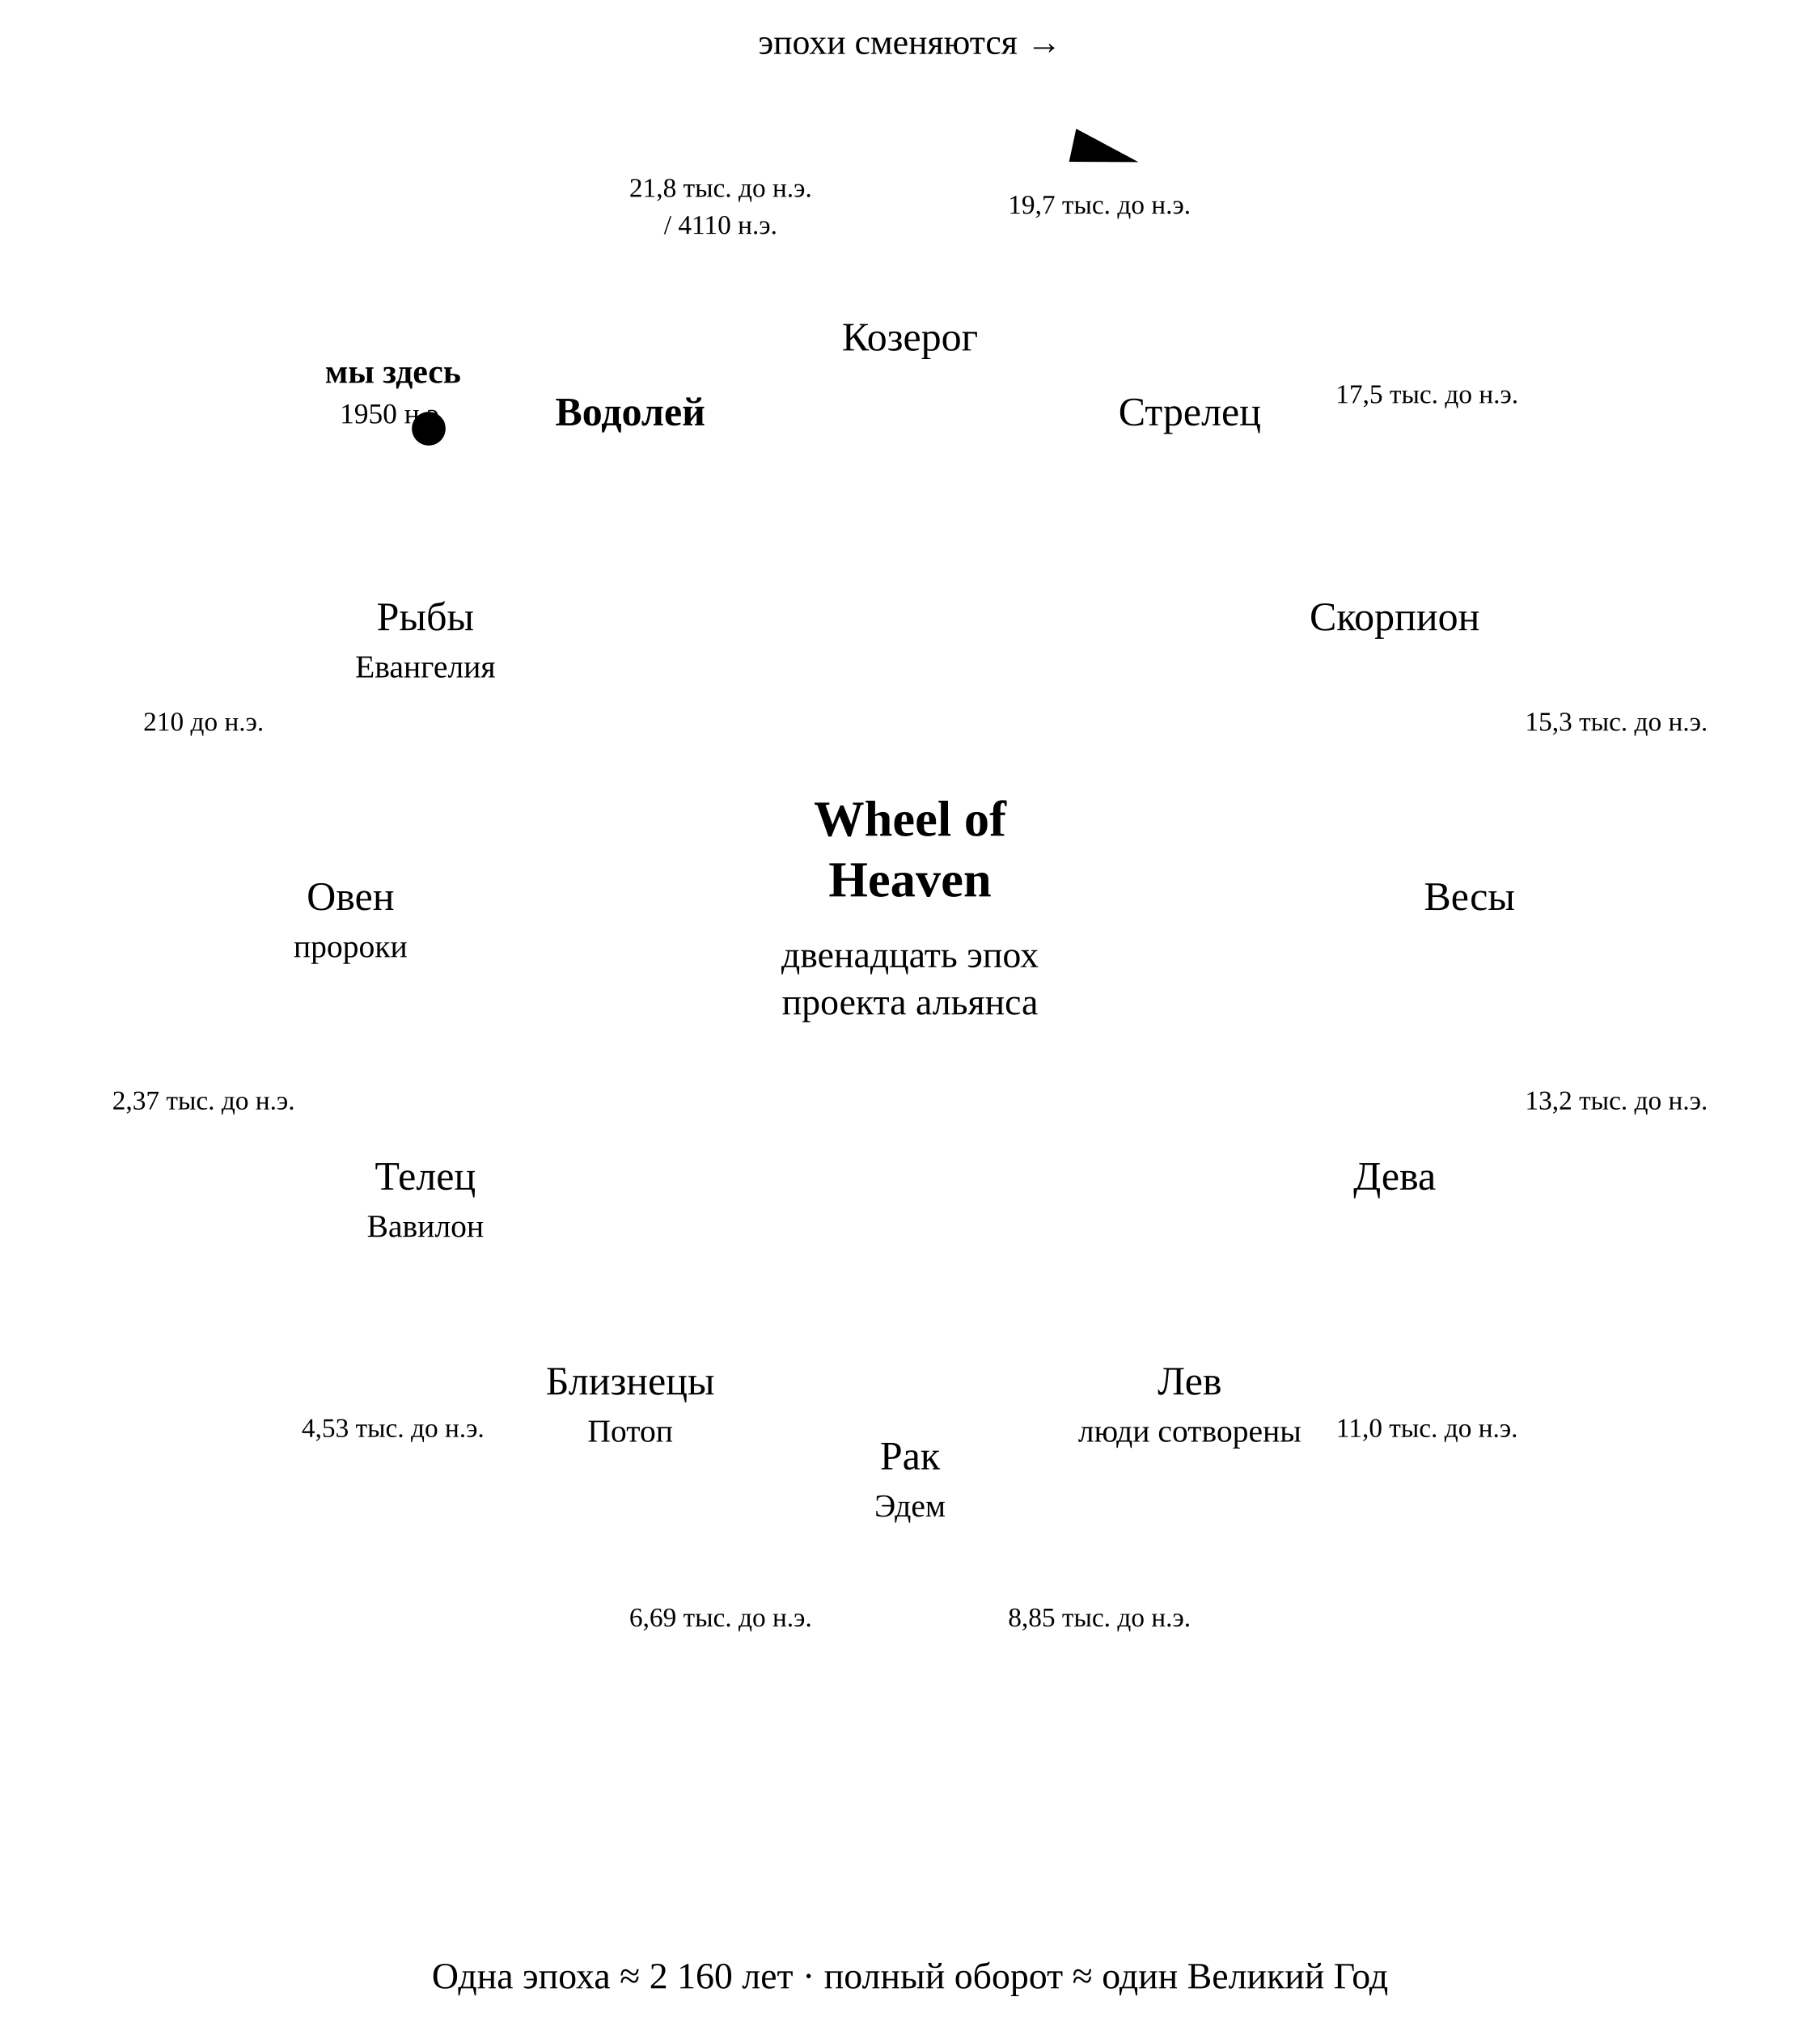
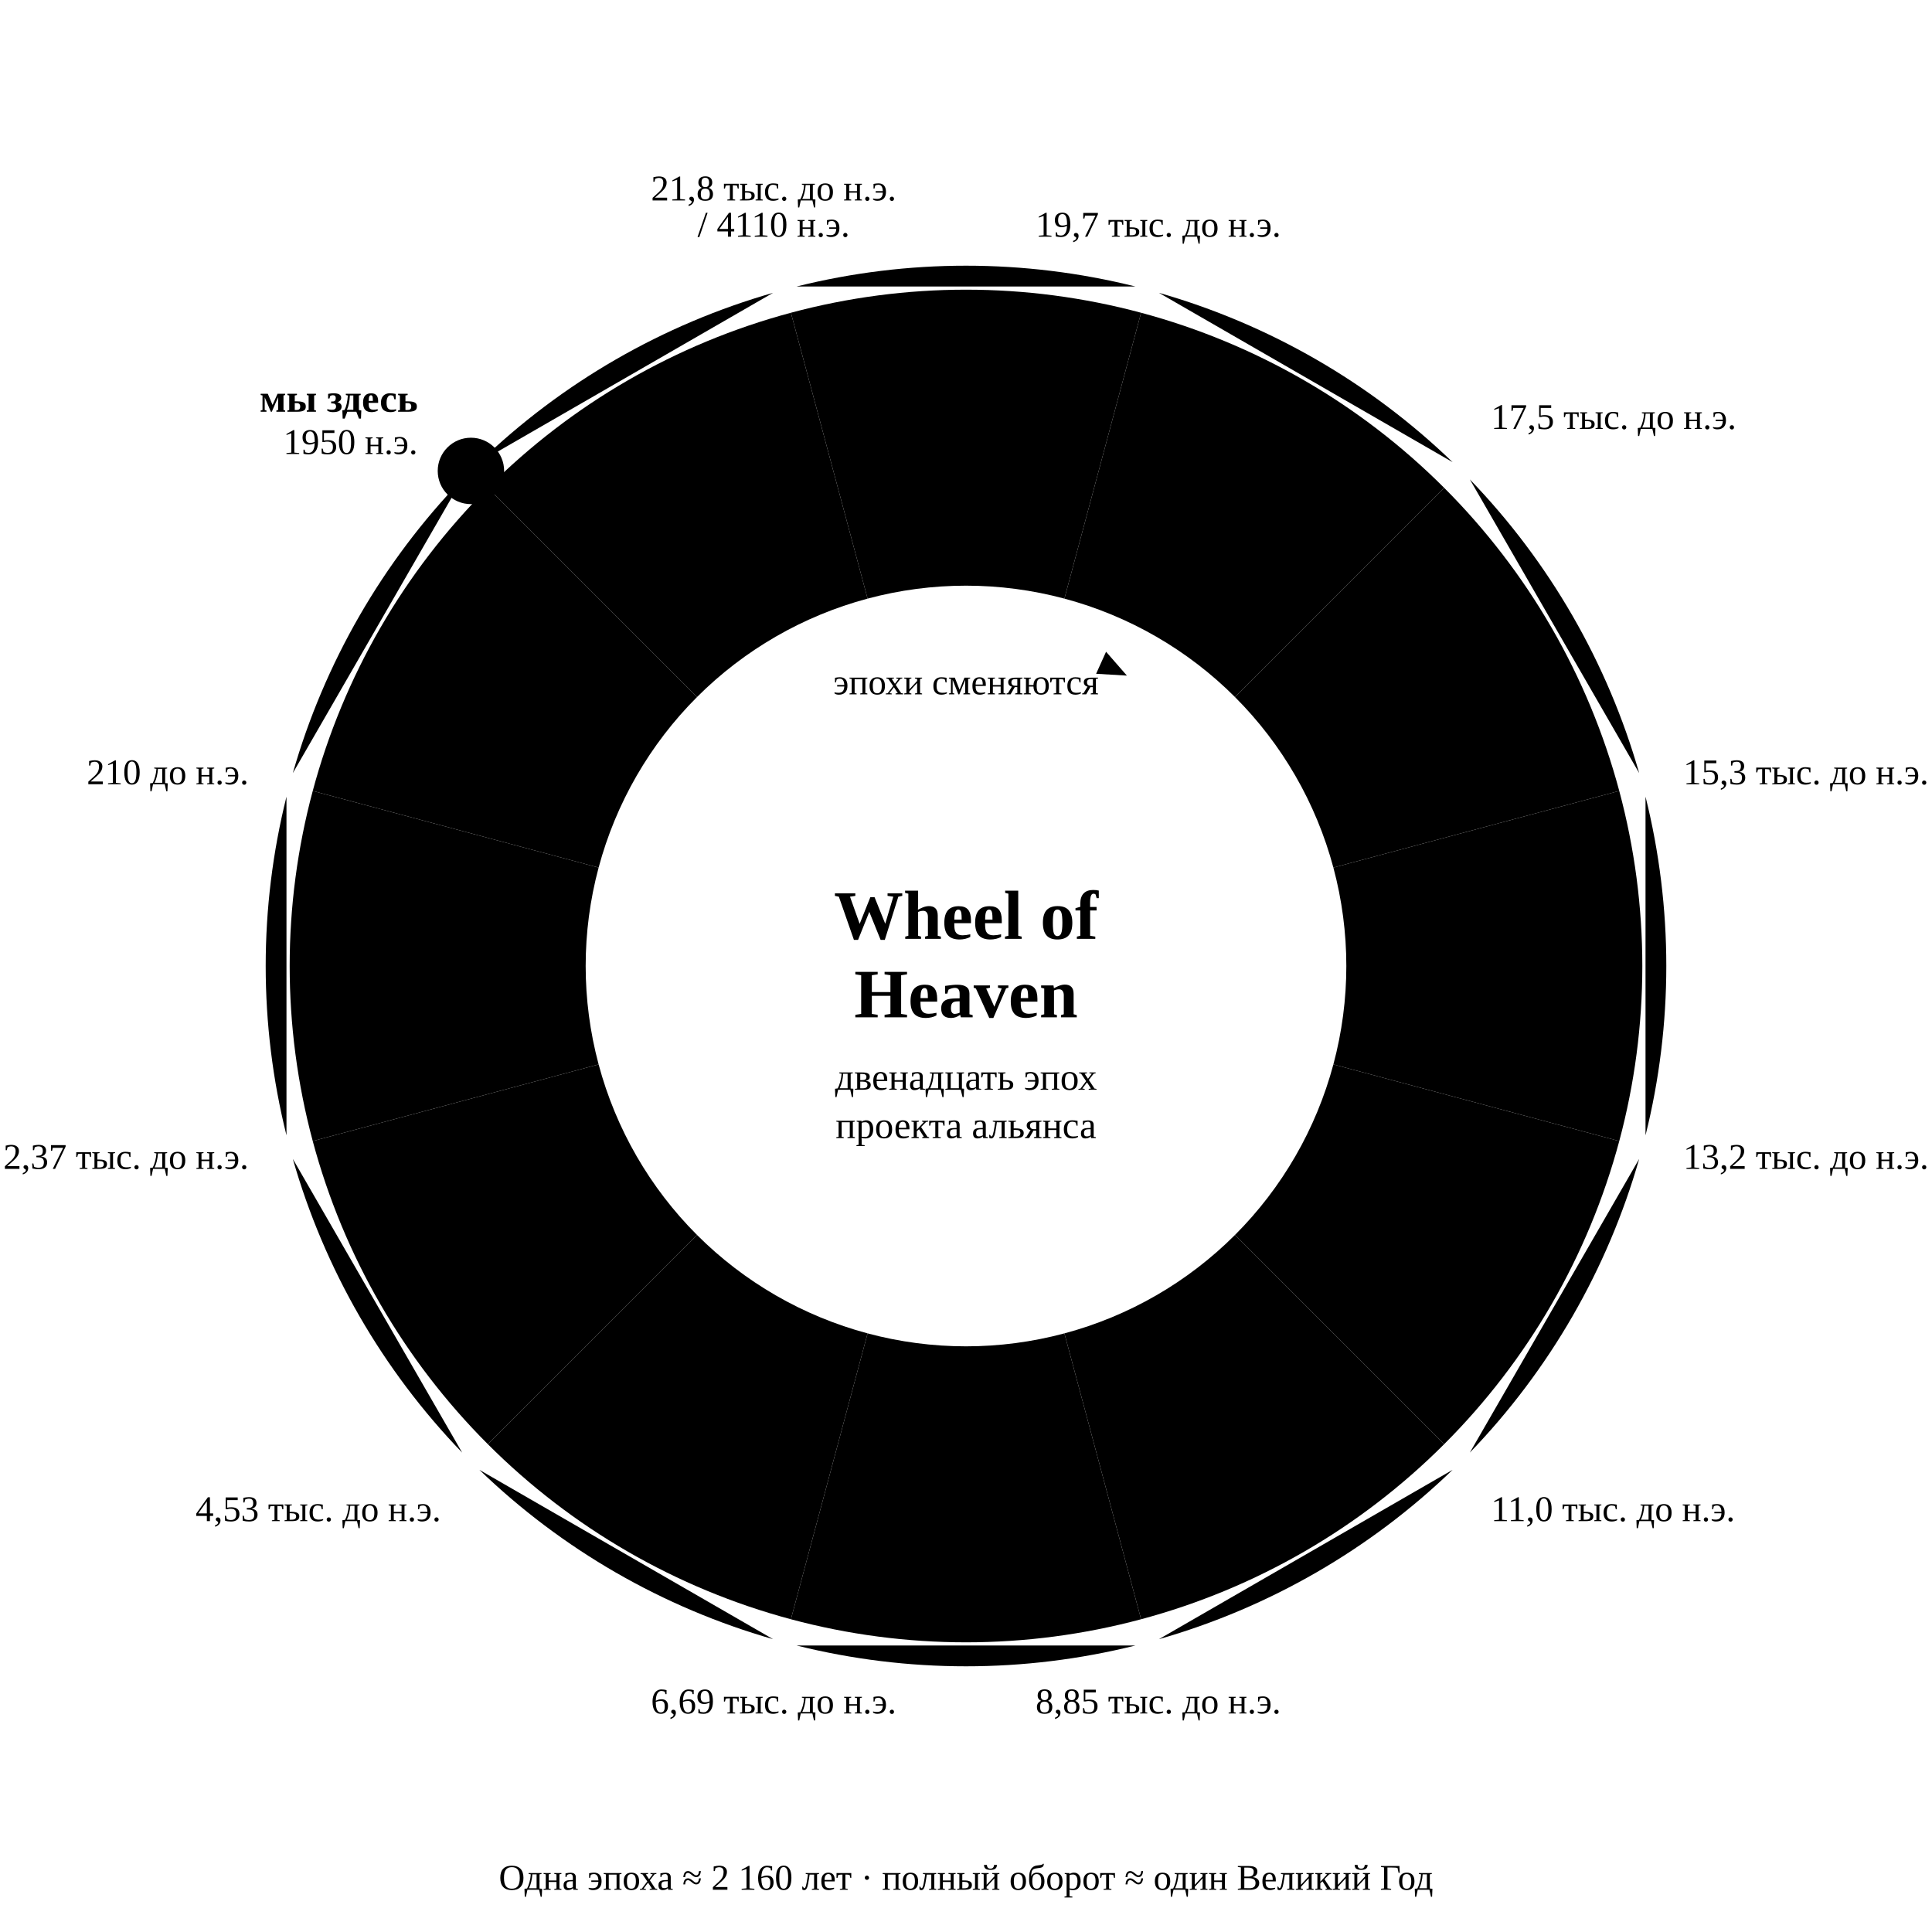
- <svg xmlns="http://www.w3.org/2000/svg" viewBox="0 0 540 600" role="img" aria-labelledby="wh-t wh-d">
-   <circle cx="270" cy="270" r="202" fill="none" class="dg-muted" stroke-width="1.5" />
-   <circle cx="270" cy="270" r="112" fill="none" class="dg-muted" stroke-width="1.5" />
-   <g class="dg-muted" stroke-width="1">
-     <line x1="299.0" y1="161.8" x2="322.3" y2="74.9" />
-     <line x1="349.2" y1="190.8" x2="412.8" y2="127.2" />
-     <line x1="378.2" y1="241.0" x2="465.1" y2="217.7" />
-     <line x1="378.2" y1="299.0" x2="465.1" y2="322.3" />
-     <line x1="349.2" y1="349.2" x2="412.8" y2="412.8" />
-     <line x1="299.0" y1="378.2" x2="322.3" y2="465.1" />
-     <line x1="241.0" y1="378.2" x2="217.7" y2="465.1" />
-     <line x1="190.8" y1="349.2" x2="127.2" y2="412.8" />
-     <line x1="161.8" y1="299.0" x2="74.9" y2="322.3" />
-     <line x1="161.8" y1="241.0" x2="74.9" y2="217.7" />
-     <line x1="190.8" y1="190.8" x2="127.2" y2="127.2" />
-     <line x1="241.0" y1="161.8" x2="217.7" y2="74.9" />
+ <svg xmlns="http://www.w3.org/2000/svg" viewBox="0 0 640 640" role="img" aria-labelledby="wh-t wh-d" class="dg dg--wheel">
+   <defs>
+     <symbol id="wh-z-capricorn" viewBox="0 0 24 24" fill="none" stroke="currentColor" stroke-width="1.7" stroke-linecap="round" stroke-linejoin="round">
+       <path d="M4 7 V17 M4 7 L9 13 L13 7 Q17 7 17 13 Q17 18 13 18 Q9 18 9 14" />
+     </symbol>
+     <symbol id="wh-z-sagittarius" viewBox="0 0 24 24" fill="none" stroke="currentColor" stroke-width="1.7" stroke-linecap="round" stroke-linejoin="round">
+       <line x1="5" y1="19" x2="19" y2="5" />
+       <polyline points="13 5 19 5 19 11" />
+       <line x1="9" y1="12" x2="12" y2="15" />
+     </symbol>
+     <symbol id="wh-z-scorpio" viewBox="0 0 24 24" fill="none" stroke="currentColor" stroke-width="1.7" stroke-linecap="round" stroke-linejoin="round">
+       <path d="M4 18 V7 L8 12 L12 7 V18 L16 12 V18 H21" />
+       <path d="M19 16 L21 18 L19 20" />
+     </symbol>
+     <symbol id="wh-z-libra" viewBox="0 0 24 24" fill="none" stroke="currentColor" stroke-width="1.7" stroke-linecap="round" stroke-linejoin="round">
+       <path d="M6 13 Q6 8 12 8 Q18 8 18 13" />
+       <line x1="3" y1="14" x2="21" y2="14" />
+       <line x1="3" y1="18" x2="21" y2="18" />
+     </symbol>
+     <symbol id="wh-z-virgo" viewBox="0 0 24 24" fill="none" stroke="currentColor" stroke-width="1.7" stroke-linecap="round" stroke-linejoin="round">
+       <path d="M5 19 V7 L9 13 L13 7 V19 Q15 14 18 14 Q21 14 19 19 Q17 22 15 19" />
+     </symbol>
+     <symbol id="wh-z-leo" viewBox="0 0 24 24" fill="none" stroke="currentColor" stroke-width="1.7" stroke-linecap="round" stroke-linejoin="round">
+       <circle cx="8" cy="16" r="3" />
+       <path d="M11 16 Q11 8 14 6 Q19 5 19 11 Q19 14 17 16 Q15 17 17 19" />
+     </symbol>
+     <symbol id="wh-z-cancer" viewBox="0 0 24 24" fill="none" stroke="currentColor" stroke-width="1.7" stroke-linecap="round" stroke-linejoin="round">
+       <line x1="4" y1="9" x2="14" y2="9" />
+       <circle cx="16" cy="11" r="2" />
+       <line x1="20" y1="15" x2="10" y2="15" />
+       <circle cx="8" cy="13" r="2" />
+     </symbol>
+     <symbol id="wh-z-gemini" viewBox="0 0 24 24" fill="none" stroke="currentColor" stroke-width="1.7" stroke-linecap="round" stroke-linejoin="round">
+       <line x1="5" y1="5" x2="19" y2="5" />
+       <line x1="5" y1="19" x2="19" y2="19" />
+       <line x1="9" y1="5" x2="9" y2="19" />
+       <line x1="15" y1="5" x2="15" y2="19" />
+     </symbol>
+     <symbol id="wh-z-taurus" viewBox="0 0 24 24" fill="none" stroke="currentColor" stroke-width="1.7" stroke-linecap="round" stroke-linejoin="round">
+       <circle cx="12" cy="15" r="4" />
+       <path d="M5 8 Q12 13 19 8" />
+     </symbol>
+     <symbol id="wh-z-aries" viewBox="0 0 24 24" fill="none" stroke="currentColor" stroke-width="1.7" stroke-linecap="round" stroke-linejoin="round">
+       <path d="M5 18 V11 Q5 5 9 5 Q12 5 12 12 Q12 5 15 5 Q19 5 19 11 V18" />
+     </symbol>
+     <symbol id="wh-z-pisces" viewBox="0 0 24 24" fill="none" stroke="currentColor" stroke-width="1.7" stroke-linecap="round" stroke-linejoin="round">
+       <path d="M7 5 Q4 12 7 19" />
+       <path d="M17 5 Q20 12 17 19" />
+       <line x1="7" y1="12" x2="17" y2="12" />
+     </symbol>
+     <symbol id="wh-z-aquarius" viewBox="0 0 24 24" fill="none" stroke="currentColor" stroke-width="1.7" stroke-linecap="round" stroke-linejoin="round">
+       <path d="M3 9 L7 7 L11 9 L15 7 L19 9" />
+       <path d="M3 15 L7 13 L11 15 L15 13 L19 15" />
+     </symbol>
+   </defs>
+   <g>
+     <path d="M 262.0 103.6 A 224.0 224.0 0 0 1 378.0 103.6 L 352.6 198.3 A 126.0 126.0 0 0 0 287.4 198.3 Z" class="dg-age dg-age-0" />
+     <path d="M 378.0 103.6 A 224.0 224.0 0 0 1 478.4 161.6 L 409.1 230.9 A 126.0 126.0 0 0 0 352.6 198.3 Z" class="dg-age dg-age-1" />
+     <path d="M 478.4 161.6 A 224.0 224.0 0 0 1 536.4 262.0 L 441.7 287.4 A 126.0 126.0 0 0 0 409.1 230.9 Z" class="dg-age dg-age-2" />
+     <path d="M 536.4 262.0 A 224.0 224.0 0 0 1 536.4 378.0 L 441.7 352.6 A 126.0 126.0 0 0 0 441.7 287.4 Z" class="dg-age dg-age-3" />
+     <path d="M 536.4 378.0 A 224.0 224.0 0 0 1 478.4 478.4 L 409.1 409.1 A 126.0 126.0 0 0 0 441.7 352.6 Z" class="dg-age dg-age-4" />
+     <path d="M 478.4 478.4 A 224.0 224.0 0 0 1 378.0 536.4 L 352.6 441.7 A 126.0 126.0 0 0 0 409.1 409.1 Z" class="dg-age dg-age-5" />
+     <path d="M 378.0 536.4 A 224.0 224.0 0 0 1 262.0 536.4 L 287.4 441.7 A 126.0 126.0 0 0 0 352.6 441.7 Z" class="dg-age dg-age-6" />
+     <path d="M 262.0 536.4 A 224.0 224.0 0 0 1 161.6 478.4 L 230.9 409.1 A 126.0 126.0 0 0 0 287.4 441.7 Z" class="dg-age dg-age-7" />
+     <path d="M 161.6 478.4 A 224.0 224.0 0 0 1 103.6 378.0 L 198.3 352.6 A 126.0 126.0 0 0 0 230.9 409.1 Z" class="dg-age dg-age-8" />
+     <path d="M 103.6 378.0 A 224.0 224.0 0 0 1 103.6 262.0 L 198.3 287.4 A 126.0 126.0 0 0 0 198.3 352.6 Z" class="dg-age dg-age-9" />
+     <path d="M 103.6 262.0 A 224.0 224.0 0 0 1 161.6 161.6 L 230.9 230.9 A 126.0 126.0 0 0 0 198.3 287.4 Z" class="dg-age dg-age-10" />
+     <path d="M 161.6 161.6 A 224.0 224.0 0 0 1 262.0 103.6 L 287.4 198.3 A 126.0 126.0 0 0 0 230.9 230.9 Z" class="dg-age dg-age-11 dg-age--now" />
+   </g>
+   <g class="dg-rim">
+     <path d="M 263.9 94.9 A 232.0 232.0 0 0 1 376.1 94.9" class="dg-rim-0" />
+     <path d="M 383.9 97.0 A 232.0 232.0 0 0 1 481.2 153.1" class="dg-rim-1" />
+     <path d="M 486.9 158.8 A 232.0 232.0 0 0 1 543.0 256.1" class="dg-rim-2" />
+     <path d="M 545.1 263.9 A 232.0 232.0 0 0 1 545.1 376.1" class="dg-rim-3" />
+     <path d="M 543.0 383.9 A 232.0 232.0 0 0 1 486.9 481.2" class="dg-rim-4" />
+     <path d="M 481.2 486.9 A 232.0 232.0 0 0 1 383.9 543.0" class="dg-rim-5" />
+     <path d="M 376.1 545.1 A 232.0 232.0 0 0 1 263.9 545.1" class="dg-rim-6" />
+     <path d="M 256.1 543.0 A 232.0 232.0 0 0 1 158.8 486.9" class="dg-rim-7" />
+     <path d="M 153.1 481.2 A 232.0 232.0 0 0 1 97.0 383.9" class="dg-rim-8" />
+     <path d="M 94.9 376.1 A 232.0 232.0 0 0 1 94.9 263.9" class="dg-rim-9" />
+     <path d="M 97.0 256.1 A 232.0 232.0 0 0 1 153.1 158.8" class="dg-rim-10" />
+     <path d="M 158.8 153.1 A 232.0 232.0 0 0 1 256.1 97.0" class="dg-rim-11" />
+   </g>
+   <circle cx="320" cy="320" r="126" class="dg-hair" fill="none" />
+   <g class="dg-hair">
+     <line x1="352.6" y1="198.3" x2="378.0" y2="103.6" />
+     <line x1="409.1" y1="230.9" x2="478.4" y2="161.6" />
+     <line x1="441.7" y1="287.4" x2="536.4" y2="262.0" />
+     <line x1="441.7" y1="352.6" x2="536.4" y2="378.0" />
+     <line x1="409.1" y1="409.1" x2="478.4" y2="478.4" />
+     <line x1="352.6" y1="441.7" x2="378.0" y2="536.4" />
+     <line x1="287.4" y1="441.7" x2="262.0" y2="536.4" />
+     <line x1="230.9" y1="409.1" x2="161.6" y2="478.4" />
+     <line x1="198.3" y1="352.6" x2="103.6" y2="378.0" />
+     <line x1="198.3" y1="287.4" x2="103.6" y2="262.0" />
+     <line x1="230.9" y1="230.9" x2="161.6" y2="161.6" />
+     <line x1="287.4" y1="198.3" x2="262.0" y2="103.6" />
  </g>
  <g text-anchor="middle">
-     <text x="270.0" y="104.0" class="dg-label" font-size="12">Козерог</text>
-     <text x="353.0" y="126.2" class="dg-label" font-size="12">Стрелец</text>
-     <text x="413.8" y="187.0" class="dg-label" font-size="12">Скорпион</text>
-     <text x="436.0" y="270.0" class="dg-label" font-size="12">Весы</text>
-     <text x="413.8" y="353.0" class="dg-label" font-size="12">Дева</text>
-     <text x="353.0" y="413.8" class="dg-label" font-size="12">Лев</text>
-     <text x="353.0" y="427.8" class="dg-label--muted" font-size="9.5">люди сотворены</text>
-     <text x="270.0" y="436.0" class="dg-label" font-size="12">Рак</text>
-     <text x="270.0" y="450.0" class="dg-label--muted" font-size="9.5">Эдем</text>
-     <text x="187.0" y="413.8" class="dg-label" font-size="12">Близнецы</text>
-     <text x="187.0" y="427.8" class="dg-label--muted" font-size="9.5">Потоп</text>
-     <text x="126.2" y="353.0" class="dg-label" font-size="12">Телец</text>
-     <text x="126.2" y="367.0" class="dg-label--muted" font-size="9.5">Вавилон</text>
-     <text x="104.0" y="270.0" class="dg-label" font-size="12">Овен</text>
-     <text x="104.0" y="284.0" class="dg-label--muted" font-size="9.5">пророки</text>
-     <text x="126.2" y="187.0" class="dg-label" font-size="12">Рыбы</text>
-     <text x="126.2" y="201.0" class="dg-label--muted" font-size="9.5">Евангелия</text>
-     <text x="187.0" y="126.2" class="dg-label--accent" font-size="12" font-weight="600">Водолей</text>
+     <use href="#wh-z-capricorn" x="311.0" y="125.0" width="18" height="18" class="dg-glyph dg-ink-0" />
+     <text x="320.0" y="160.0" class="dg-label" font-size="13.5">Козерог</text>
+     <use href="#wh-z-sagittarius" x="399.0" y="148.6" width="18" height="18" class="dg-glyph dg-ink-1" />
+     <text x="408.0" y="183.6" class="dg-label" font-size="13.5">Стрелец</text>
+     <use href="#wh-z-scorpio" x="463.4" y="213.0" width="18" height="18" class="dg-glyph dg-ink-2" />
+     <text x="472.4" y="248.0" class="dg-label" font-size="13.5">Скорпион</text>
+     <use href="#wh-z-libra" x="487.0" y="301.0" width="18" height="18" class="dg-glyph dg-ink-3" />
+     <text x="496.0" y="336.0" class="dg-label" font-size="13.5">Весы</text>
+     <use href="#wh-z-virgo" x="463.4" y="389.0" width="18" height="18" class="dg-glyph dg-ink-4" />
+     <text x="472.4" y="424.0" class="dg-label" font-size="13.5">Дева</text>
+     <use href="#wh-z-leo" x="399.0" y="445.9" width="18" height="18" class="dg-glyph dg-ink-5" />
+     <text x="408.0" y="480.9" class="dg-label" font-size="13.5">Лев</text>
+     <text x="408.0" y="496.9" class="dg-label--muted" font-size="10.5">люди сотворены</text>
+     <use href="#wh-z-cancer" x="311.0" y="469.5" width="18" height="18" class="dg-glyph dg-ink-6" />
+     <text x="320.0" y="504.5" class="dg-label" font-size="13.5">Рак</text>
+     <text x="320.0" y="520.5" class="dg-label--muted" font-size="10.5">Эдем</text>
+     <use href="#wh-z-gemini" x="223.0" y="445.9" width="18" height="18" class="dg-glyph dg-ink-7" />
+     <text x="232.0" y="480.9" class="dg-label" font-size="13.5">Близнецы</text>
+     <text x="232.0" y="496.9" class="dg-label--muted" font-size="10.5">Потоп</text>
+     <use href="#wh-z-taurus" x="158.6" y="381.5" width="18" height="18" class="dg-glyph dg-ink-8" />
+     <text x="167.6" y="416.5" class="dg-label" font-size="13.5">Телец</text>
+     <text x="167.6" y="432.5" class="dg-label--muted" font-size="10.5">Вавилон</text>
+     <use href="#wh-z-aries" x="135.0" y="293.5" width="18" height="18" class="dg-glyph dg-ink-9" />
+     <text x="144.0" y="328.5" class="dg-label" font-size="13.5">Овен</text>
+     <text x="144.0" y="344.5" class="dg-label--muted" font-size="10.5">пророки</text>
+     <use href="#wh-z-pisces" x="158.6" y="205.5" width="18" height="18" class="dg-glyph dg-ink-10" />
+     <text x="167.6" y="240.5" class="dg-label" font-size="13.5">Рыбы</text>
+     <text x="167.6" y="256.5" class="dg-label--muted" font-size="10.5">Евангелия</text>
+     <use href="#wh-z-aquarius" x="223.0" y="148.6" width="18" height="18" class="dg-glyph dg-ink-11" />
+     <text x="232.0" y="183.6" class="dg-label dg-label--now" font-size="13.5">Водолей</text>
  </g>
-   <g text-anchor="middle">
-     <text x="326.2" y="63.4" class="dg-label--muted" font-size="8">19,7 тыс. до н.э.</text>
-     <text x="423.4" y="119.6" class="dg-label--muted" font-size="8">17,5 тыс. до н.э.</text>
-     <text x="479.6" y="216.8" class="dg-label--muted" font-size="8">15,3 тыс. до н.э.</text>
-     <text x="479.6" y="329.2" class="dg-label--muted" font-size="8">13,2 тыс. до н.э.</text>
-     <text x="423.4" y="426.4" class="dg-label--muted" font-size="8">11,0 тыс. до н.э.</text>
-     <text x="326.2" y="482.6" class="dg-label--muted" font-size="8">8,85 тыс. до н.э.</text>
-     <text x="213.8" y="482.6" class="dg-label--muted" font-size="8">6,69 тыс. до н.э.</text>
-     <text x="116.6" y="426.4" class="dg-label--muted" font-size="8">4,53 тыс. до н.э.</text>
-     <text x="60.4" y="329.2" class="dg-label--muted" font-size="8">2,37 тыс. до н.э.</text>
-     <text x="60.4" y="216.8" class="dg-label--muted" font-size="8">210 до н.э.</text>
-     <text x="213.8" y="58.4" class="dg-label--muted" font-size="8">21,8 тыс. до н.э.</text>
-     <text x="213.8" y="69.4" class="dg-label--muted" font-size="8">/ 4110 н.э.</text>
+   <g class="dg-mono">
+     <text x="383.7" y="78.4" text-anchor="middle">19,7 тыс. до н.э.</text>
+     <text x="493.9" y="142.1" text-anchor="start">17,5 тыс. до н.э.</text>
+     <text x="557.6" y="259.8" text-anchor="start">15,3 тыс. до н.э.</text>
+     <text x="557.6" y="387.2" text-anchor="start">13,2 тыс. до н.э.</text>
+     <text x="493.9" y="503.9" text-anchor="start">11,0 тыс. до н.э.</text>
+     <text x="383.7" y="567.6" text-anchor="middle">8,85 тыс. до н.э.</text>
+     <text x="256.3" y="567.6" text-anchor="middle">6,69 тыс. до н.э.</text>
+     <text x="146.1" y="503.9" text-anchor="end">4,53 тыс. до н.э.</text>
+     <text x="82.4" y="387.2" text-anchor="end">2,37 тыс. до н.э.</text>
+     <text x="82.4" y="259.8" text-anchor="end">210 до н.э.</text>
+     <text x="256.3" y="66.4" text-anchor="middle">21,8 тыс. до н.э.</text>
+     <text x="256.3" y="78.4" text-anchor="middle">/ 4110 н.э.</text>
  </g>
-   <circle cx="127.2" cy="127.2" r="5" class="dg-accent--fill" />
-   <text x="116.6" y="113.6" text-anchor="middle" class="dg-label--accent" font-size="10" font-weight="600">мы здесь</text>
-   <text x="116.6" y="125.6" text-anchor="middle" class="dg-label--accent" font-size="8.5">1950 н.э.</text>
-   <path d="M 210.0 45.9 A 232 232 0 0 1 330.0 45.9" fill="none" class="dg-accent" stroke-width="1.6" />
-   <path d="M 337.8 48.1 L 319.3 38.2 L 317.2 48.0 Z" class="dg-accent--fill" />
-   <text x="270" y="16" text-anchor="middle" class="dg-label--muted" font-size="10.5">эпохи сменяются →</text>
-   <text x="270" y="248" text-anchor="middle" class="dg-label" font-size="15" font-weight="600">Wheel of</text>
-   <text x="270" y="266" text-anchor="middle" class="dg-label" font-size="15" font-weight="600">Heaven</text>
-   <text x="270" y="287" text-anchor="middle" class="dg-label--muted" font-size="11">двенадцать эпох</text>
-   <text x="270" y="301" text-anchor="middle" class="dg-label--muted" font-size="11">проекта альянса</text>
-   <text x="270" y="590" text-anchor="middle" class="dg-label--muted" font-size="11">Одна эпоха ≈ 2 160 лет · полный оборот ≈ один Великий Год</text>
+   <circle cx="156.0" cy="156.0" r="11" class="dg-now-halo" />
+   <circle cx="156.0" cy="156.0" r="5.5" class="dg-now" />
+   <text x="138.4" y="136.4" text-anchor="end" class="dg-label--now" font-size="13" font-weight="600">мы здесь</text>
+   <text x="138.4" y="150.4" text-anchor="end" class="dg-mono dg-mono--now">1950 н.э.</text>
+   <path d="M 271.8 221.1 A 110.0 110.0 0 0 1 368.2 221.1" class="dg-dir" fill="none" />
+   <path d="M 373.3 223.8 L 366.4 215.9 L 363.1 223.2 Z" class="dg-dir-head" />
+   <text x="320" y="230.0" text-anchor="middle" class="dg-mono">эпохи сменяются</text>
+   <text x="320" y="311.0" text-anchor="middle" class="dg-label dg-title" font-size="23" font-weight="600">Wheel of</text>
+   <text x="320" y="337.0" text-anchor="middle" class="dg-label dg-title" font-size="23" font-weight="600">Heaven</text>
+   <text x="320" y="361.0" text-anchor="middle" class="dg-label--muted" font-size="12.5">двенадцать эпох</text>
+   <text x="320" y="377.0" text-anchor="middle" class="dg-label--muted" font-size="12.5">проекта альянса</text>
+   <text x="320" y="626" text-anchor="middle" class="dg-mono">Одна эпоха ≈ 2 160 лет · полный оборот ≈ один Великий Год</text>
</svg>
